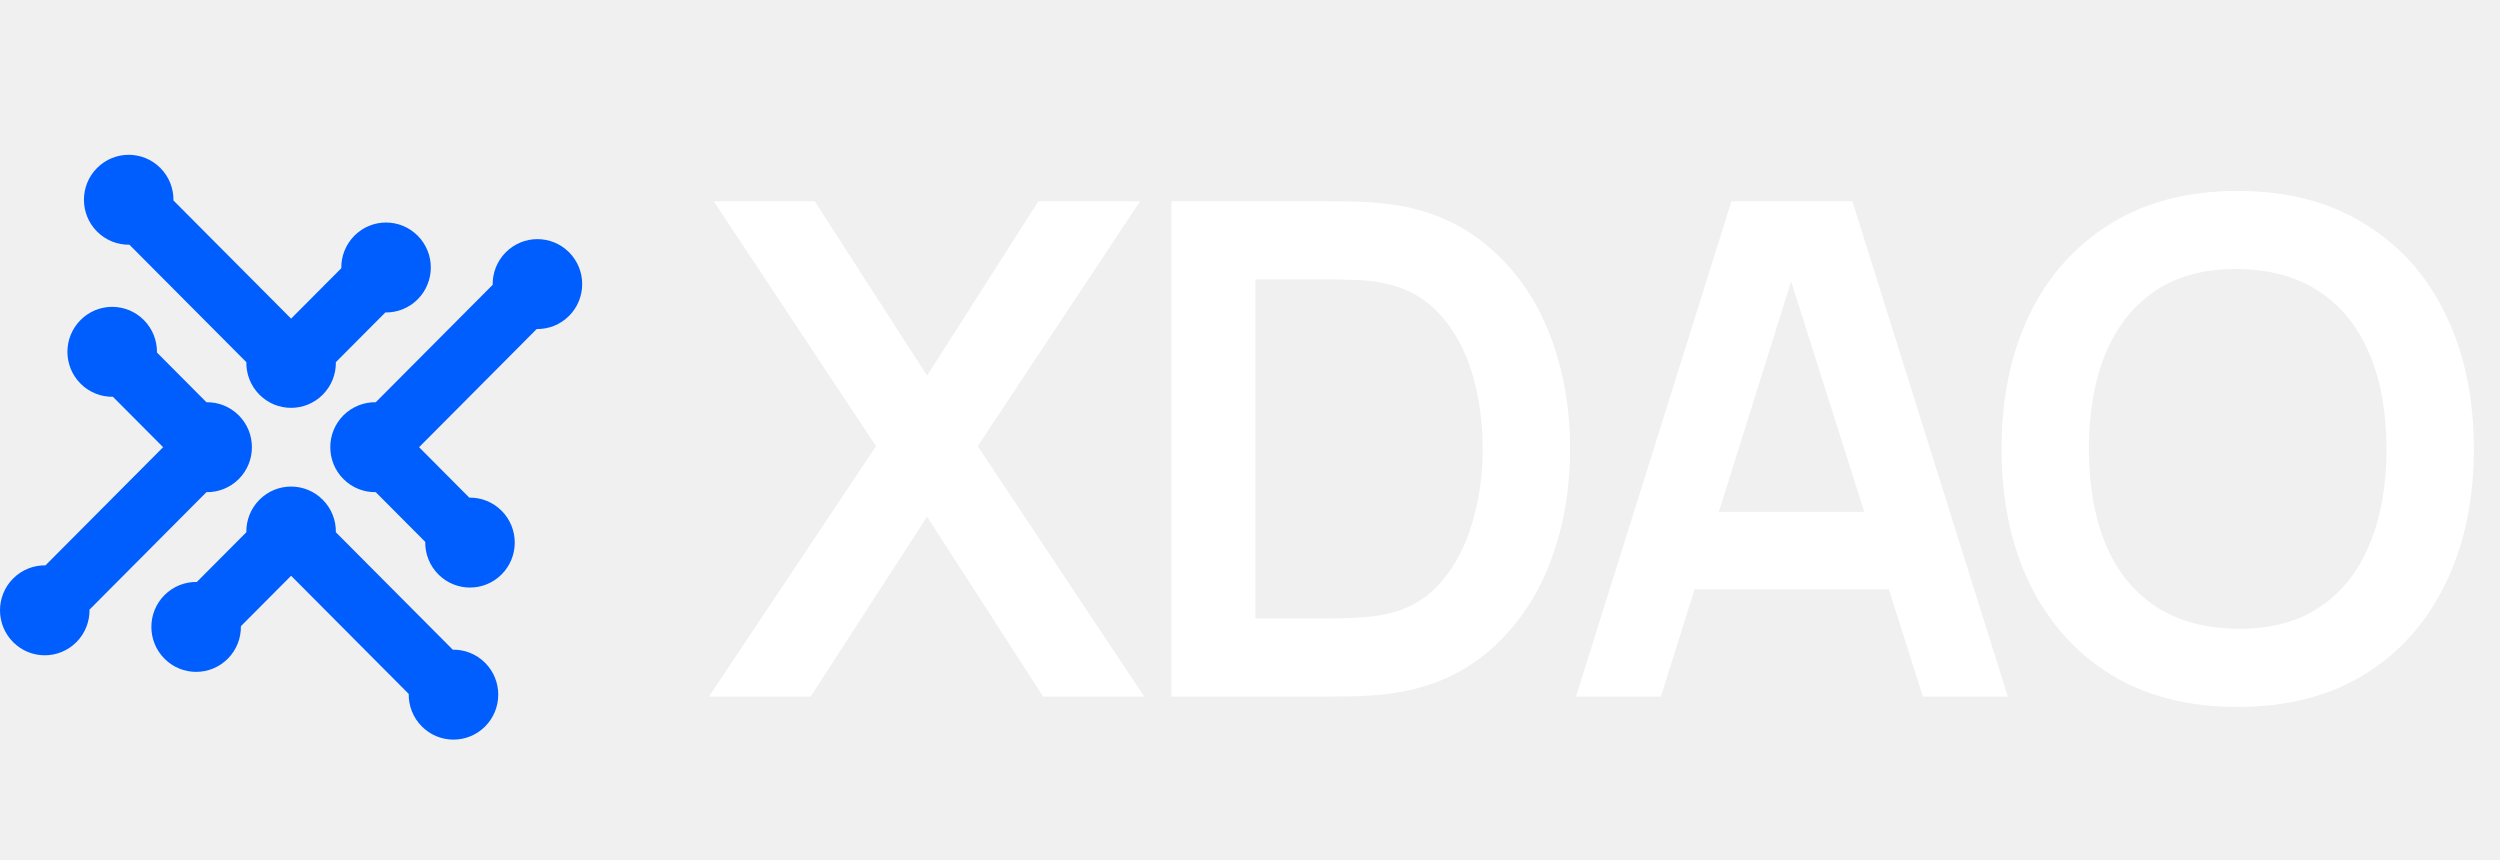
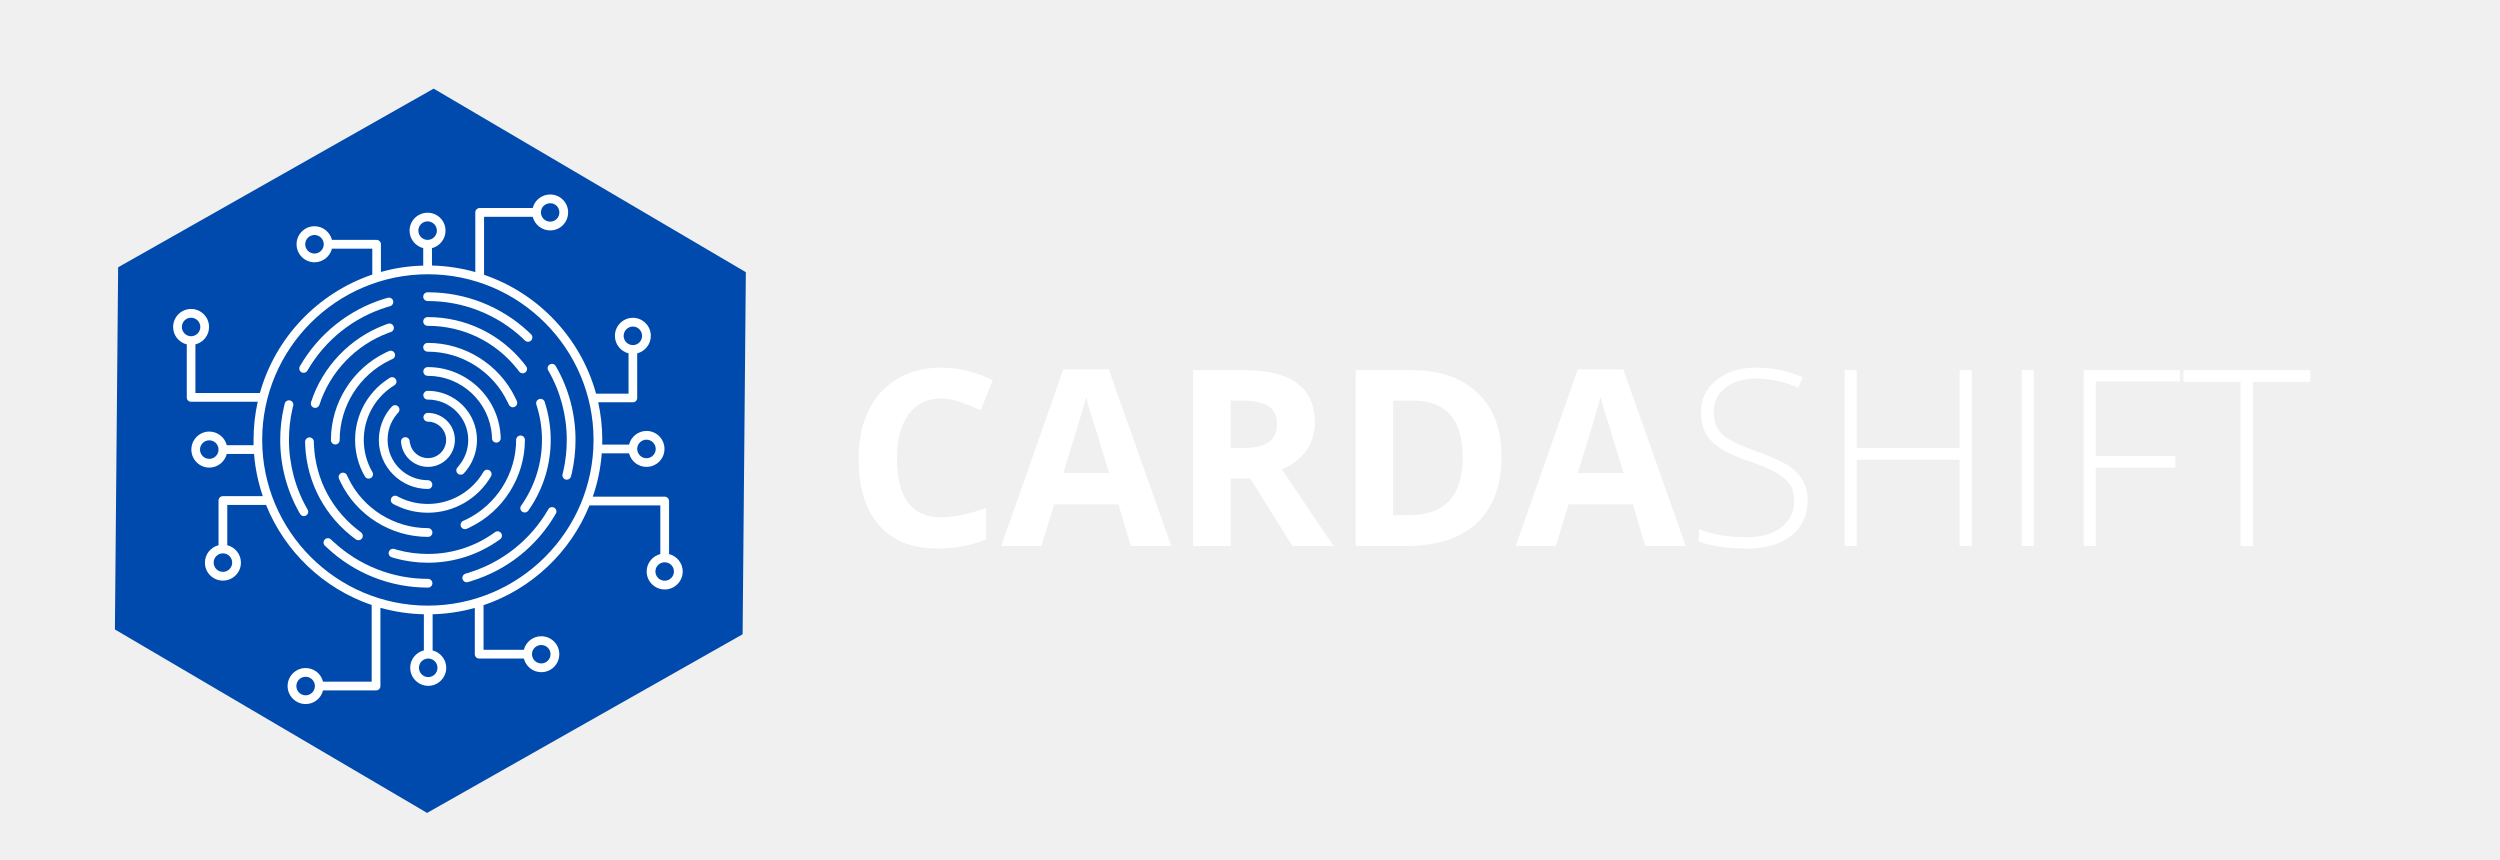
- <svg xmlns="http://www.w3.org/2000/svg" width="125" height="43" viewBox="0 0 125 43" fill="none">
-   <path d="M35.445 34.83L43.801 22.308L35.685 10.062H40.736L46.353 18.782L51.918 10.062H57.004L48.887 22.308L57.209 34.83H52.158L46.353 25.834L40.531 34.83H35.445ZM58.571 34.83V10.062H66.431C66.636 10.062 67.042 10.068 67.647 10.079C68.263 10.091 68.857 10.131 69.427 10.2C71.379 10.452 73.029 11.151 74.376 12.298C75.734 13.433 76.762 14.884 77.458 16.649C78.155 18.415 78.503 20.348 78.503 22.446C78.503 24.544 78.155 26.476 77.458 28.242C76.762 30.008 75.734 31.464 74.376 32.611C73.029 33.746 71.379 34.44 69.427 34.692C68.868 34.761 68.28 34.801 67.664 34.813C67.047 34.824 66.636 34.83 66.431 34.83H58.571ZM62.766 30.925H66.431C66.773 30.925 67.207 30.914 67.732 30.891C68.269 30.868 68.742 30.817 69.153 30.736C70.318 30.518 71.265 29.997 71.996 29.171C72.727 28.346 73.263 27.342 73.605 26.161C73.96 24.98 74.136 23.742 74.136 22.446C74.136 21.104 73.96 19.843 73.605 18.662C73.251 17.481 72.704 16.489 71.962 15.686C71.231 14.884 70.295 14.373 69.153 14.155C68.742 14.064 68.269 14.012 67.732 14.001C67.207 13.978 66.773 13.966 66.431 13.966H62.766V30.925ZM78.799 34.83L86.573 10.062H92.618L100.392 34.83H96.145L89.091 12.607H90.015L83.046 34.83H78.799ZM83.132 29.463V25.593H96.077V29.463H83.132ZM111.877 35.346C109.411 35.346 107.299 34.807 105.541 33.729C103.784 32.64 102.431 31.126 101.483 29.188C100.547 27.25 100.079 25.003 100.079 22.446C100.079 19.889 100.547 17.641 101.483 15.704C102.431 13.766 103.784 12.258 105.541 11.18C107.299 10.091 109.411 9.546 111.877 9.546C114.343 9.546 116.455 10.091 118.212 11.18C119.982 12.258 121.335 13.766 122.271 15.704C123.218 17.641 123.692 19.889 123.692 22.446C123.692 25.003 123.218 27.25 122.271 29.188C121.335 31.126 119.982 32.64 118.212 33.729C116.455 34.807 114.343 35.346 111.877 35.346ZM111.877 31.442C113.532 31.453 114.908 31.086 116.004 30.341C117.111 29.595 117.938 28.546 118.486 27.193C119.046 25.84 119.325 24.258 119.325 22.446C119.325 20.634 119.046 19.063 118.486 17.733C117.938 16.392 117.111 15.348 116.004 14.603C114.908 13.857 113.532 13.473 111.877 13.45C110.222 13.439 108.846 13.806 107.75 14.551C106.654 15.296 105.827 16.346 105.267 17.699C104.719 19.052 104.445 20.634 104.445 22.446C104.445 24.258 104.719 25.834 105.267 27.176C105.815 28.506 106.637 29.544 107.733 30.289C108.84 31.034 110.222 31.419 111.877 31.442Z" fill="white" />
-   <path fill-rule="evenodd" clip-rule="evenodd" d="M8.018 8.399C8.464 8.847 8.683 9.437 8.673 10.024L14.555 15.932L17.065 13.411C17.055 12.824 17.274 12.234 17.72 11.785C18.594 10.907 20.011 10.907 20.885 11.785C21.759 12.663 21.759 14.087 20.885 14.965C20.439 15.413 19.851 15.632 19.267 15.623L16.793 18.108C16.802 18.695 16.584 19.286 16.137 19.734C15.263 20.612 13.846 20.612 12.972 19.734C12.526 19.286 12.308 18.695 12.317 18.108L6.471 12.236C5.887 12.246 5.299 12.026 4.853 11.578C3.979 10.7 3.979 9.277 4.853 8.399C5.727 7.521 7.144 7.521 8.018 8.399ZM7.192 16.002C6.318 15.123 4.901 15.123 4.027 16.002C3.153 16.879 3.153 18.303 4.027 19.181C4.473 19.629 5.061 19.848 5.646 19.839L8.156 22.36L2.274 28.268C1.689 28.259 1.102 28.478 0.656 28.926C-0.219 29.804 -0.219 31.228 0.656 32.106C1.53 32.984 2.947 32.984 3.821 32.106C4.267 31.657 4.485 31.067 4.476 30.48L10.322 24.608C10.906 24.617 11.494 24.398 11.94 23.95C12.814 23.072 12.814 21.648 11.94 20.77C11.494 20.322 10.906 20.103 10.322 20.112L7.848 17.627C7.857 17.04 7.638 16.45 7.192 16.002ZM22.638 32.484L16.793 26.613C16.802 26.025 16.584 25.435 16.137 24.987C15.263 24.109 13.846 24.109 12.972 24.987C12.526 25.435 12.308 26.025 12.317 26.613L9.843 29.098C9.258 29.088 8.671 29.308 8.224 29.756C7.35 30.634 7.35 32.057 8.224 32.935C9.098 33.813 10.516 33.813 11.39 32.935C11.836 32.487 12.054 31.897 12.045 31.309L14.555 28.788L20.436 34.696C20.427 35.283 20.645 35.874 21.092 36.322C21.966 37.2 23.383 37.2 24.257 36.322C25.131 35.444 25.131 34.02 24.257 33.142C23.811 32.694 23.223 32.475 22.638 32.484ZM28.454 15.794C28.008 16.242 27.42 16.462 26.835 16.452L20.954 22.36L23.464 24.881C24.049 24.872 24.636 25.091 25.082 25.54C25.956 26.418 25.956 27.841 25.082 28.719C24.208 29.597 22.791 29.597 21.917 28.719C21.471 28.271 21.253 27.68 21.262 27.093L18.788 24.608C18.203 24.617 17.616 24.398 17.169 23.95C16.296 23.072 16.296 21.648 17.169 20.77C17.616 20.322 18.203 20.103 18.788 20.112L24.634 14.241C24.624 13.653 24.843 13.063 25.289 12.615C26.163 11.737 27.58 11.737 28.454 12.615C29.328 13.493 29.328 14.916 28.454 15.794Z" fill="#005EFF" />
+ <svg xmlns="http://www.w3.org/2000/svg" width="125" zoomAndPan="magnify" viewBox="0 0 93.75 32.25" height="43" preserveAspectRatio="xMidYMid meet" version="1.0">
+   <defs>
+     <g />
+     <clipPath id="id1">
+       <path d="M 4 3 L 28 3 L 28 31 L 4 31 Z M 4 3 " clip-rule="nonzero" />
+     </clipPath>
+     <clipPath id="id2">
+       <path d="M -1.484 13.371 L 22.176 -0.027 L 33.762 20.438 L 10.102 33.836 Z M -1.484 13.371 " clip-rule="nonzero" />
+     </clipPath>
+     <clipPath id="id3">
+       <path d="M 6.492 7.293 L 25.602 7.293 L 25.602 26.402 L 6.492 26.402 Z M 6.492 7.293 " clip-rule="nonzero" />
+     </clipPath>
+   </defs>
+   <g clip-path="url(#id1)">
+     <g clip-path="url(#id2)">
+       <path fill="#004aad" d="M 16.262 3.324 L 4.43 10.023 L 4.309 23.605 L 16.016 30.484 L 27.848 23.785 L 27.969 10.207 L 16.262 3.324 " fill-opacity="1" fill-rule="nonzero" />
+     </g>
+   </g>
+   <g clip-path="url(#id3)">
+     <path fill="#ffffff" d="M 25.09 20.777 L 25.09 18.789 C 25.09 18.699 25.016 18.625 24.926 18.625 L 22.23 18.625 C 22.41 18.109 22.523 17.562 22.566 17 L 23.59 17 C 23.664 17.293 23.93 17.508 24.242 17.508 C 24.617 17.508 24.918 17.207 24.918 16.836 C 24.918 16.461 24.617 16.16 24.242 16.16 C 23.93 16.16 23.664 16.379 23.59 16.672 L 22.582 16.672 C 22.586 16.613 22.586 16.555 22.586 16.496 C 22.586 16.012 22.531 15.543 22.434 15.086 L 23.734 15.086 C 23.824 15.086 23.895 15.016 23.895 14.922 L 23.895 13.25 C 24.188 13.176 24.406 12.91 24.406 12.594 C 24.406 12.223 24.105 11.918 23.734 11.918 C 23.359 11.918 23.059 12.223 23.059 12.594 C 23.059 12.91 23.277 13.176 23.57 13.25 L 23.57 14.762 L 22.352 14.762 C 21.777 12.672 20.188 11 18.152 10.305 L 18.152 8.129 L 19.977 8.129 C 20.051 8.422 20.316 8.641 20.633 8.641 C 21.004 8.641 21.305 8.34 21.305 7.965 C 21.305 7.594 21.004 7.293 20.633 7.293 C 20.316 7.293 20.051 7.508 19.977 7.801 L 17.988 7.801 C 17.898 7.801 17.824 7.875 17.824 7.965 L 17.824 10.203 C 17.305 10.055 16.762 9.973 16.199 9.957 L 16.199 9.305 C 16.492 9.23 16.707 8.965 16.707 8.648 C 16.707 8.277 16.406 7.977 16.035 7.977 C 15.664 7.977 15.359 8.277 15.359 8.648 C 15.359 8.965 15.578 9.23 15.871 9.305 L 15.871 9.961 C 15.324 9.973 14.793 10.055 14.285 10.199 L 14.285 9.16 C 14.285 9.07 14.215 8.996 14.121 8.996 L 12.449 8.996 C 12.375 8.703 12.109 8.484 11.793 8.484 C 11.422 8.484 11.121 8.789 11.121 9.16 C 11.121 9.531 11.422 9.836 11.793 9.836 C 12.109 9.836 12.375 9.617 12.449 9.324 L 13.961 9.324 L 13.961 10.297 C 11.922 10.988 10.328 12.656 9.746 14.738 L 7.328 14.738 L 7.328 12.914 C 7.621 12.844 7.84 12.578 7.84 12.262 C 7.84 11.891 7.539 11.586 7.164 11.586 C 6.793 11.586 6.492 11.891 6.492 12.262 C 6.492 12.578 6.711 12.844 7.004 12.914 L 7.004 14.902 C 7.004 14.996 7.074 15.066 7.164 15.066 L 9.664 15.066 C 9.562 15.527 9.508 16.008 9.508 16.496 C 9.508 16.562 9.508 16.629 9.508 16.695 L 8.504 16.695 C 8.43 16.402 8.164 16.184 7.848 16.184 C 7.477 16.184 7.176 16.488 7.176 16.859 C 7.176 17.23 7.477 17.535 7.848 17.535 C 8.164 17.535 8.43 17.316 8.504 17.023 L 9.527 17.023 C 9.57 17.57 9.684 18.102 9.855 18.605 L 8.359 18.605 C 8.27 18.605 8.195 18.68 8.195 18.77 L 8.195 20.445 C 7.902 20.52 7.684 20.785 7.684 21.098 C 7.684 21.473 7.988 21.773 8.359 21.773 C 8.73 21.773 9.035 21.473 9.035 21.098 C 9.035 20.785 8.816 20.52 8.523 20.445 L 8.523 18.934 L 9.977 18.934 C 10.684 20.691 12.137 22.074 13.938 22.688 L 13.938 25.562 L 12.113 25.562 C 12.043 25.27 11.777 25.051 11.461 25.051 C 11.09 25.051 10.785 25.355 10.785 25.727 C 10.785 26.098 11.09 26.402 11.461 26.402 C 11.777 26.402 12.043 26.184 12.113 25.891 L 14.102 25.891 C 14.195 25.891 14.266 25.816 14.266 25.727 L 14.266 22.793 C 14.785 22.938 15.332 23.023 15.895 23.035 L 15.895 24.391 C 15.777 24.418 15.668 24.48 15.582 24.566 C 15.453 24.695 15.383 24.863 15.383 25.043 C 15.383 25.414 15.688 25.719 16.059 25.719 C 16.43 25.719 16.734 25.414 16.734 25.043 C 16.734 24.73 16.516 24.465 16.223 24.391 L 16.223 23.035 C 16.77 23.02 17.301 22.938 17.805 22.797 L 17.805 24.531 C 17.805 24.566 17.816 24.598 17.832 24.621 C 17.832 24.621 17.832 24.625 17.832 24.625 C 17.836 24.625 17.836 24.629 17.836 24.629 C 17.844 24.637 17.848 24.645 17.852 24.648 C 17.883 24.68 17.926 24.695 17.969 24.695 L 19.645 24.695 C 19.719 24.988 19.984 25.207 20.297 25.207 C 20.672 25.207 20.973 24.906 20.973 24.531 C 20.973 24.16 20.672 23.859 20.297 23.859 C 19.984 23.859 19.719 24.074 19.645 24.367 L 18.133 24.367 L 18.133 22.695 C 19.938 22.086 21.395 20.707 22.105 18.953 L 24.762 18.953 L 24.762 20.777 C 24.469 20.852 24.25 21.117 24.25 21.43 C 24.25 21.805 24.555 22.105 24.926 22.105 C 25.297 22.105 25.602 21.805 25.602 21.43 C 25.602 21.117 25.383 20.852 25.09 20.777 Z M 24.242 16.488 C 24.434 16.488 24.59 16.645 24.59 16.836 C 24.59 17.027 24.434 17.184 24.242 17.184 C 24.051 17.184 23.898 17.027 23.895 16.836 C 23.895 16.836 23.895 16.836 23.895 16.832 C 23.898 16.645 24.051 16.488 24.242 16.488 Z M 23.387 12.594 C 23.387 12.402 23.543 12.246 23.734 12.246 C 23.926 12.246 24.078 12.402 24.078 12.594 C 24.078 12.785 23.926 12.941 23.734 12.941 C 23.539 12.941 23.387 12.785 23.387 12.594 Z M 20.633 7.621 C 20.824 7.621 20.977 7.773 20.977 7.965 C 20.977 8.156 20.824 8.312 20.633 8.312 C 20.441 8.312 20.285 8.156 20.285 7.965 C 20.285 7.773 20.441 7.621 20.633 7.621 Z M 11.793 9.508 C 11.602 9.508 11.445 9.352 11.445 9.16 C 11.445 8.969 11.602 8.812 11.793 8.812 C 11.984 8.812 12.141 8.969 12.141 9.16 C 12.141 9.352 11.984 9.508 11.793 9.508 Z M 7.164 12.609 C 6.977 12.609 6.82 12.453 6.82 12.262 C 6.82 12.07 6.973 11.914 7.164 11.914 C 7.355 11.914 7.512 12.07 7.512 12.262 C 7.512 12.453 7.355 12.609 7.164 12.609 Z M 7.848 17.207 C 7.656 17.207 7.5 17.051 7.5 16.859 C 7.5 16.668 7.656 16.512 7.848 16.512 C 8.039 16.512 8.195 16.668 8.195 16.859 C 8.195 17.051 8.039 17.207 7.848 17.207 Z M 8.707 21.098 C 8.707 21.289 8.551 21.445 8.359 21.445 C 8.168 21.445 8.012 21.289 8.012 21.098 C 8.012 20.906 8.168 20.75 8.359 20.75 C 8.551 20.75 8.707 20.906 8.707 21.098 Z M 11.461 26.074 C 11.27 26.074 11.113 25.918 11.113 25.727 C 11.113 25.535 11.27 25.379 11.461 25.379 C 11.652 25.379 11.809 25.535 11.809 25.727 C 11.809 25.918 11.652 26.074 11.461 26.074 Z M 20.297 24.188 C 20.488 24.188 20.645 24.34 20.645 24.531 C 20.645 24.723 20.488 24.879 20.297 24.879 C 20.105 24.879 19.949 24.723 19.949 24.531 C 19.949 24.34 20.105 24.188 20.297 24.188 Z M 15.688 8.648 C 15.688 8.457 15.844 8.301 16.035 8.301 C 16.227 8.301 16.383 8.457 16.383 8.648 C 16.383 8.84 16.227 8.996 16.035 8.996 C 15.844 8.996 15.688 8.84 15.688 8.648 Z M 16.406 25.043 C 16.406 25.234 16.25 25.391 16.059 25.391 C 15.867 25.391 15.711 25.234 15.711 25.043 C 15.711 24.949 15.746 24.863 15.812 24.797 C 15.879 24.734 15.965 24.695 16.059 24.695 C 16.25 24.695 16.406 24.852 16.406 25.043 Z M 16.047 22.711 C 12.621 22.711 9.832 19.922 9.832 16.496 C 9.832 13.07 12.621 10.285 16.047 10.285 C 19.473 10.285 22.258 13.07 22.258 16.496 C 22.258 19.922 19.473 22.711 16.047 22.711 Z M 24.926 21.777 C 24.734 21.777 24.578 21.621 24.578 21.43 C 24.578 21.238 24.734 21.086 24.926 21.086 C 25.117 21.086 25.273 21.238 25.273 21.43 C 25.273 21.621 25.117 21.777 24.926 21.777 Z M 24.926 21.777 " fill-opacity="1" fill-rule="nonzero" />
+   </g>
+   <path fill="#ffffff" d="M 16.051 21.707 L 16.047 21.707 C 14.727 21.707 13.465 21.211 12.5 20.312 C 12.488 20.305 12.48 20.293 12.469 20.285 C 12.465 20.281 12.461 20.277 12.453 20.273 C 12.449 20.266 12.445 20.262 12.441 20.258 L 12.41 20.23 C 12.348 20.164 12.242 20.168 12.18 20.23 C 12.117 20.297 12.117 20.398 12.184 20.465 L 12.215 20.492 C 12.219 20.5 12.223 20.504 12.23 20.508 C 12.234 20.512 12.238 20.52 12.246 20.523 C 12.254 20.531 12.266 20.543 12.277 20.551 C 13.305 21.508 14.641 22.035 16.047 22.035 L 16.051 22.035 C 16.141 22.035 16.215 21.961 16.215 21.871 C 16.215 21.781 16.141 21.707 16.051 21.707 Z M 16.051 21.707 " fill-opacity="1" fill-rule="nonzero" />
+   <path fill="#ffffff" d="M 20.785 19.039 C 20.707 18.992 20.605 19.02 20.562 19.098 C 19.898 20.246 18.836 21.09 17.574 21.477 C 17.574 21.48 17.574 21.48 17.574 21.48 L 17.535 21.492 C 17.531 21.492 17.523 21.496 17.516 21.496 C 17.512 21.5 17.504 21.5 17.496 21.5 L 17.457 21.512 C 17.371 21.539 17.32 21.629 17.344 21.715 C 17.367 21.789 17.43 21.836 17.504 21.836 C 17.516 21.836 17.531 21.832 17.547 21.828 L 17.59 21.816 C 17.598 21.812 17.602 21.812 17.609 21.809 C 17.617 21.809 17.625 21.805 17.629 21.805 C 17.645 21.801 17.656 21.797 17.672 21.793 C 17.672 21.793 17.676 21.789 17.676 21.789 C 19.016 21.379 20.141 20.48 20.844 19.262 C 20.891 19.184 20.863 19.086 20.785 19.039 Z M 20.785 19.039 " fill-opacity="1" fill-rule="nonzero" />
+   <path fill="#ffffff" d="M 20.84 13.727 C 20.797 13.648 20.695 13.621 20.617 13.668 C 20.539 13.711 20.512 13.812 20.559 13.891 C 21.016 14.68 21.254 15.582 21.254 16.496 C 21.254 16.891 21.211 17.285 21.125 17.664 L 21.113 17.703 C 21.113 17.711 21.113 17.719 21.113 17.723 C 21.109 17.73 21.105 17.738 21.105 17.742 L 21.094 17.785 C 21.074 17.871 21.129 17.961 21.215 17.984 C 21.227 17.984 21.242 17.988 21.254 17.988 C 21.328 17.988 21.395 17.938 21.414 17.863 L 21.422 17.82 C 21.426 17.816 21.426 17.809 21.426 17.801 C 21.43 17.793 21.434 17.785 21.434 17.781 L 21.445 17.738 C 21.535 17.332 21.582 16.914 21.582 16.496 C 21.582 15.523 21.328 14.566 20.84 13.727 Z M 20.84 13.727 " fill-opacity="1" fill-rule="nonzero" />
+   <path fill="#ffffff" d="M 10.836 16.496 C 10.836 16.105 10.879 15.715 10.965 15.336 L 10.977 15.297 C 10.977 15.289 10.977 15.281 10.98 15.273 C 10.98 15.27 10.984 15.262 10.984 15.254 L 10.996 15.215 C 11.016 15.129 10.965 15.039 10.875 15.016 C 10.789 14.996 10.699 15.047 10.676 15.137 L 10.668 15.176 C 10.664 15.184 10.664 15.191 10.664 15.199 C 10.66 15.207 10.66 15.211 10.656 15.219 L 10.648 15.262 C 10.555 15.664 10.508 16.082 10.508 16.496 C 10.508 17.473 10.766 18.434 11.254 19.273 C 11.285 19.324 11.34 19.355 11.395 19.355 C 11.422 19.355 11.453 19.348 11.477 19.332 C 11.555 19.285 11.582 19.188 11.535 19.109 C 11.078 18.32 10.836 17.414 10.836 16.496 Z M 10.836 16.496 " fill-opacity="1" fill-rule="nonzero" />
+   <path fill="#ffffff" d="M 11.305 13.961 C 11.332 13.977 11.359 13.98 11.387 13.98 C 11.441 13.98 11.5 13.953 11.527 13.898 C 12.191 12.75 13.25 11.906 14.512 11.516 L 14.551 11.504 C 14.559 11.504 14.562 11.5 14.57 11.5 C 14.574 11.496 14.582 11.496 14.59 11.492 L 14.629 11.484 C 14.715 11.457 14.766 11.367 14.742 11.281 C 14.719 11.191 14.625 11.145 14.539 11.168 L 14.496 11.18 C 14.492 11.18 14.484 11.184 14.477 11.188 C 14.469 11.188 14.465 11.188 14.457 11.191 L 14.418 11.203 C 14.414 11.203 14.414 11.203 14.414 11.203 C 13.074 11.617 11.949 12.516 11.246 13.734 C 11.199 13.816 11.227 13.914 11.305 13.961 Z M 11.305 13.961 " fill-opacity="1" fill-rule="nonzero" />
+   <path fill="#ffffff" d="M 16.035 11.289 L 16.047 11.289 C 17.367 11.289 18.629 11.785 19.598 12.684 L 19.625 12.711 C 19.633 12.719 19.637 12.723 19.641 12.727 C 19.648 12.73 19.652 12.734 19.656 12.742 L 19.688 12.77 C 19.719 12.801 19.758 12.816 19.801 12.816 C 19.844 12.816 19.887 12.801 19.918 12.766 C 19.98 12.703 19.98 12.598 19.914 12.535 L 19.883 12.504 C 19.879 12.5 19.871 12.496 19.867 12.492 C 19.863 12.484 19.855 12.48 19.852 12.477 L 19.82 12.445 C 18.793 11.488 17.453 10.961 16.047 10.961 L 16.035 10.961 C 15.945 10.961 15.871 11.031 15.871 11.125 C 15.871 11.215 15.945 11.289 16.035 11.289 Z M 16.035 11.289 " fill-opacity="1" fill-rule="nonzero" />
+   <path fill="#ffffff" d="M 20.324 16.496 C 20.324 17.34 20.078 18.16 19.613 18.859 C 19.605 18.871 19.598 18.883 19.59 18.895 C 19.586 18.898 19.582 18.906 19.578 18.91 C 19.574 18.914 19.57 18.922 19.566 18.926 L 19.543 18.961 C 19.492 19.035 19.508 19.137 19.582 19.188 C 19.613 19.207 19.645 19.219 19.676 19.219 C 19.73 19.219 19.781 19.191 19.812 19.148 L 19.836 19.113 C 19.84 19.105 19.844 19.102 19.848 19.094 C 19.852 19.09 19.855 19.082 19.859 19.078 C 19.867 19.066 19.875 19.055 19.887 19.039 C 20.387 18.285 20.652 17.406 20.652 16.496 C 20.652 16.012 20.574 15.531 20.426 15.07 C 20.398 14.984 20.305 14.938 20.219 14.965 C 20.133 14.996 20.086 15.086 20.113 15.172 C 20.254 15.598 20.324 16.043 20.324 16.496 Z M 20.324 16.496 " fill-opacity="1" fill-rule="nonzero" />
+   <path fill="#ffffff" d="M 14.691 20.898 C 14.703 20.902 14.719 20.906 14.73 20.91 C 14.738 20.914 14.746 20.914 14.754 20.918 C 14.758 20.918 14.766 20.922 14.773 20.922 L 14.812 20.934 C 14.816 20.934 14.816 20.934 14.816 20.934 C 15.215 21.047 15.629 21.102 16.047 21.102 C 17.027 21.102 17.965 20.797 18.758 20.219 C 18.828 20.168 18.844 20.062 18.793 19.992 C 18.738 19.918 18.637 19.902 18.562 19.957 C 17.828 20.492 16.957 20.773 16.047 20.773 C 15.656 20.773 15.273 20.723 14.902 20.621 L 14.863 20.609 C 14.855 20.605 14.852 20.605 14.844 20.605 C 14.836 20.602 14.832 20.598 14.824 20.598 L 14.785 20.586 C 14.699 20.559 14.609 20.609 14.582 20.695 C 14.555 20.781 14.605 20.871 14.691 20.898 Z M 14.691 20.898 " fill-opacity="1" fill-rule="nonzero" />
+   <path fill="#ffffff" d="M 13.344 20.227 C 13.375 20.246 13.406 20.258 13.441 20.258 C 13.492 20.258 13.543 20.234 13.574 20.191 C 13.625 20.117 13.609 20.016 13.535 19.961 C 12.473 19.188 11.832 17.996 11.773 16.688 C 11.773 16.688 11.773 16.684 11.773 16.684 L 11.77 16.645 C 11.77 16.637 11.77 16.633 11.77 16.625 C 11.77 16.617 11.77 16.613 11.77 16.605 L 11.77 16.566 C 11.77 16.473 11.691 16.402 11.602 16.402 C 11.512 16.406 11.441 16.48 11.441 16.57 L 11.441 16.613 C 11.441 16.621 11.445 16.629 11.445 16.633 C 11.445 16.641 11.445 16.648 11.445 16.656 C 11.445 16.668 11.445 16.684 11.445 16.695 C 11.445 16.695 11.445 16.699 11.445 16.699 C 11.508 18.109 12.199 19.395 13.344 20.227 Z M 13.344 20.227 " fill-opacity="1" fill-rule="nonzero" />
+   <path fill="#ffffff" d="M 14.551 12.141 L 14.512 12.152 C 14.504 12.156 14.496 12.16 14.492 12.164 C 14.484 12.164 14.477 12.168 14.473 12.168 C 14.457 12.172 14.445 12.18 14.43 12.184 C 13.125 12.672 12.09 13.758 11.664 15.082 C 11.637 15.168 11.684 15.262 11.77 15.289 C 11.785 15.293 11.801 15.297 11.82 15.297 C 11.887 15.297 11.953 15.25 11.977 15.184 C 12.371 13.953 13.332 12.945 14.543 12.492 C 14.543 12.492 14.543 12.492 14.547 12.492 C 14.559 12.484 14.57 12.48 14.582 12.477 C 14.59 12.473 14.594 12.473 14.602 12.469 C 14.609 12.469 14.613 12.465 14.621 12.465 L 14.66 12.449 C 14.746 12.422 14.789 12.328 14.762 12.242 C 14.73 12.156 14.637 12.109 14.551 12.141 Z M 14.551 12.141 " fill-opacity="1" fill-rule="nonzero" />
+   <path fill="#ffffff" d="M 16.035 12.219 L 16.047 12.219 C 17.359 12.219 18.578 12.809 19.395 13.836 C 19.395 13.84 19.398 13.84 19.398 13.84 L 19.422 13.871 C 19.426 13.875 19.43 13.879 19.434 13.883 C 19.438 13.891 19.441 13.895 19.445 13.902 L 19.469 13.934 C 19.504 13.977 19.551 14 19.602 14 C 19.637 14 19.668 13.988 19.699 13.965 C 19.773 13.91 19.785 13.809 19.73 13.738 C 19.723 13.727 19.715 13.715 19.707 13.703 C 19.703 13.695 19.695 13.691 19.691 13.688 C 19.688 13.68 19.684 13.672 19.68 13.668 L 19.652 13.637 C 19.652 13.637 19.652 13.633 19.652 13.633 C 18.773 12.527 17.457 11.891 16.047 11.891 L 16.035 11.891 C 15.945 11.891 15.871 11.965 15.871 12.055 C 15.871 12.145 15.945 12.219 16.035 12.219 Z M 16.035 12.219 " fill-opacity="1" fill-rule="nonzero" />
+   <path fill="#ffffff" d="M 14.586 13.164 C 14.57 13.172 14.559 13.176 14.547 13.184 C 14.539 13.184 14.535 13.188 14.527 13.191 C 14.52 13.195 14.516 13.195 14.508 13.199 C 14.496 13.207 14.48 13.211 14.469 13.219 C 13.219 13.82 12.41 15.109 12.41 16.496 L 12.41 16.504 C 12.41 16.594 12.48 16.668 12.574 16.668 C 12.664 16.668 12.738 16.594 12.738 16.504 L 12.738 16.496 C 12.738 15.234 13.473 14.062 14.613 13.512 C 14.625 13.508 14.637 13.504 14.648 13.496 C 14.652 13.496 14.656 13.492 14.664 13.488 C 14.668 13.484 14.676 13.484 14.68 13.48 C 14.691 13.477 14.703 13.469 14.715 13.465 C 14.801 13.43 14.836 13.332 14.801 13.25 C 14.766 13.168 14.668 13.129 14.586 13.164 Z M 14.586 13.164 " fill-opacity="1" fill-rule="nonzero" />
+   <path fill="#ffffff" d="M 19.684 16.496 C 19.684 16.402 19.609 16.332 19.52 16.332 C 19.43 16.332 19.355 16.406 19.355 16.496 C 19.355 17.762 18.617 18.934 17.477 19.484 L 17.441 19.5 C 17.434 19.5 17.43 19.504 17.426 19.508 C 17.418 19.512 17.41 19.512 17.406 19.516 L 17.371 19.531 C 17.289 19.566 17.25 19.664 17.285 19.746 C 17.312 19.809 17.375 19.844 17.438 19.844 C 17.457 19.844 17.48 19.84 17.504 19.832 C 17.516 19.824 17.527 19.82 17.539 19.812 C 17.547 19.812 17.555 19.809 17.559 19.805 C 17.566 19.801 17.574 19.801 17.578 19.797 L 17.617 19.777 C 18.871 19.176 19.684 17.887 19.684 16.496 Z M 19.684 16.496 " fill-opacity="1" fill-rule="nonzero" />
+   <path fill="#ffffff" d="M 16.035 13.188 L 16.047 13.188 C 17.312 13.188 18.484 13.926 19.031 15.07 L 19.051 15.105 C 19.051 15.109 19.055 15.117 19.059 15.121 C 19.059 15.129 19.062 15.133 19.066 15.141 C 19.07 15.152 19.074 15.164 19.082 15.176 C 19.109 15.234 19.168 15.273 19.23 15.273 C 19.254 15.273 19.273 15.27 19.297 15.258 C 19.379 15.223 19.418 15.125 19.383 15.043 C 19.375 15.031 19.371 15.02 19.363 15.004 C 19.359 15 19.359 14.992 19.355 14.984 C 19.352 14.98 19.348 14.973 19.348 14.965 C 19.34 14.953 19.336 14.941 19.328 14.93 C 19.328 14.93 19.328 14.926 19.328 14.926 C 18.727 13.672 17.438 12.859 16.047 12.859 L 16.035 12.859 C 15.945 12.859 15.871 12.934 15.871 13.023 C 15.871 13.113 15.945 13.188 16.035 13.188 Z M 16.035 13.188 " fill-opacity="1" fill-rule="nonzero" />
+   <path fill="#ffffff" d="M 13.062 17.93 C 13.055 17.918 13.051 17.906 13.047 17.895 C 13.043 17.887 13.039 17.883 13.035 17.879 C 13.035 17.871 13.031 17.863 13.027 17.859 L 13.012 17.824 C 12.977 17.742 12.879 17.703 12.797 17.738 C 12.715 17.777 12.676 17.871 12.715 17.957 L 12.73 17.992 C 12.734 18 12.738 18.008 12.742 18.012 C 12.742 18.02 12.746 18.027 12.75 18.031 C 12.754 18.047 12.762 18.059 12.766 18.07 C 13.367 19.324 14.656 20.133 16.047 20.133 L 16.051 20.133 C 16.141 20.133 16.215 20.062 16.215 19.969 C 16.215 19.879 16.141 19.805 16.051 19.805 L 16.047 19.805 C 14.781 19.805 13.609 19.07 13.062 17.93 Z M 13.062 17.93 " fill-opacity="1" fill-rule="nonzero" />
+   <path fill="#ffffff" d="M 14.996 18.66 C 14.984 18.656 14.977 18.648 14.965 18.645 C 14.957 18.641 14.953 18.637 14.945 18.637 C 14.941 18.633 14.938 18.629 14.93 18.625 C 14.918 18.621 14.906 18.613 14.898 18.609 C 14.816 18.566 14.719 18.594 14.676 18.676 C 14.633 18.754 14.66 18.852 14.742 18.895 C 14.754 18.902 14.766 18.91 14.777 18.918 C 14.785 18.918 14.789 18.922 14.797 18.926 C 14.805 18.93 14.809 18.934 14.816 18.938 C 14.828 18.941 14.84 18.949 14.855 18.953 C 15.227 19.137 15.629 19.227 16.047 19.227 C 17.02 19.227 17.926 18.703 18.414 17.859 C 18.457 17.781 18.43 17.68 18.352 17.637 C 18.273 17.59 18.176 17.617 18.129 17.695 C 17.699 18.438 16.902 18.898 16.047 18.898 C 15.68 18.898 15.324 18.82 14.996 18.66 Z M 14.996 18.66 " fill-opacity="1" fill-rule="nonzero" />
+   <path fill="#ffffff" d="M 16.039 14.094 L 16.047 14.094 C 17.301 14.094 18.355 15.074 18.445 16.324 C 18.445 16.34 18.445 16.352 18.445 16.363 C 18.445 16.371 18.445 16.375 18.449 16.383 C 18.449 16.387 18.449 16.395 18.449 16.402 C 18.449 16.414 18.449 16.426 18.449 16.438 C 18.449 16.527 18.523 16.598 18.613 16.598 C 18.613 16.598 18.613 16.598 18.617 16.598 C 18.707 16.598 18.777 16.52 18.777 16.43 C 18.777 16.418 18.777 16.402 18.773 16.387 C 18.773 16.383 18.773 16.375 18.773 16.367 C 18.773 16.359 18.773 16.352 18.773 16.344 C 18.773 16.332 18.77 16.316 18.77 16.305 C 18.672 14.879 17.473 13.766 16.043 13.766 L 16.039 13.766 C 15.949 13.766 15.875 13.84 15.875 13.93 C 15.875 14.02 15.945 14.094 16.039 14.094 Z M 16.039 14.094 " fill-opacity="1" fill-rule="nonzero" />
+   <path fill="#ffffff" d="M 14.617 14.168 C 14.605 14.176 14.594 14.184 14.582 14.191 C 14.574 14.195 14.57 14.199 14.566 14.203 C 14.559 14.207 14.551 14.211 14.547 14.215 C 14.535 14.223 14.523 14.23 14.512 14.238 C 13.762 14.746 13.316 15.594 13.316 16.496 C 13.316 16.98 13.441 17.453 13.684 17.867 C 13.715 17.922 13.77 17.949 13.824 17.949 C 13.852 17.949 13.883 17.941 13.906 17.926 C 13.984 17.883 14.012 17.781 13.965 17.703 C 13.754 17.34 13.641 16.922 13.641 16.496 C 13.641 15.699 14.035 14.957 14.695 14.508 C 14.707 14.5 14.715 14.496 14.727 14.488 C 14.73 14.484 14.738 14.48 14.742 14.477 C 14.746 14.473 14.754 14.473 14.758 14.469 C 14.77 14.461 14.777 14.453 14.789 14.449 C 14.867 14.398 14.891 14.301 14.844 14.223 C 14.797 14.145 14.695 14.121 14.617 14.168 Z M 14.617 14.168 " fill-opacity="1" fill-rule="nonzero" />
+   <path fill="#ffffff" d="M 17.223 17.445 C 17.215 17.457 17.207 17.465 17.203 17.473 C 17.199 17.477 17.195 17.484 17.191 17.488 C 17.188 17.492 17.184 17.496 17.18 17.5 C 17.172 17.508 17.164 17.52 17.156 17.527 C 17.094 17.594 17.098 17.695 17.164 17.758 C 17.195 17.789 17.234 17.801 17.273 17.801 C 17.316 17.801 17.363 17.785 17.395 17.75 C 17.402 17.738 17.414 17.73 17.422 17.719 C 17.43 17.711 17.434 17.707 17.438 17.699 C 17.441 17.695 17.445 17.691 17.453 17.684 C 17.461 17.676 17.469 17.664 17.48 17.652 C 17.742 17.328 17.887 16.918 17.887 16.496 C 17.887 15.48 17.062 14.656 16.043 14.656 L 16.039 14.656 C 15.949 14.656 15.875 14.73 15.875 14.82 C 15.875 14.91 15.949 14.984 16.039 14.984 L 16.047 14.984 C 16.879 14.984 17.559 15.664 17.559 16.496 C 17.559 16.848 17.441 17.176 17.223 17.445 Z M 17.223 17.445 " fill-opacity="1" fill-rule="nonzero" />
+   <path fill="#ffffff" d="M 14.695 15.246 C 14.688 15.258 14.676 15.27 14.668 15.277 C 14.66 15.285 14.656 15.289 14.652 15.297 C 14.648 15.301 14.645 15.305 14.637 15.312 C 14.629 15.324 14.621 15.332 14.609 15.344 C 14.352 15.668 14.207 16.078 14.207 16.496 C 14.207 17.512 15.031 18.336 16.047 18.336 L 16.051 18.336 C 16.141 18.336 16.211 18.266 16.211 18.172 C 16.211 18.082 16.137 18.008 16.047 18.008 C 15.211 18.008 14.535 17.332 14.535 16.496 C 14.535 16.148 14.648 15.82 14.867 15.551 C 14.875 15.539 14.883 15.531 14.891 15.523 C 14.895 15.52 14.895 15.512 14.898 15.508 C 14.902 15.504 14.906 15.5 14.91 15.496 C 14.918 15.488 14.926 15.477 14.938 15.469 C 14.996 15.402 14.992 15.301 14.926 15.238 C 14.859 15.176 14.758 15.18 14.695 15.246 Z M 14.695 15.246 " fill-opacity="1" fill-rule="nonzero" />
+   <path fill="#ffffff" d="M 15.047 16.641 C 15.047 16.648 15.047 16.656 15.051 16.664 C 15.051 16.68 15.055 16.695 15.059 16.711 C 15.156 17.172 15.574 17.508 16.047 17.508 C 16.605 17.508 17.059 17.055 17.059 16.496 C 17.059 15.938 16.605 15.484 16.047 15.484 L 16.043 15.484 C 15.953 15.484 15.879 15.559 15.879 15.648 C 15.879 15.738 15.957 15.812 16.047 15.812 C 16.422 15.812 16.73 16.121 16.73 16.496 C 16.73 16.875 16.422 17.18 16.047 17.18 C 15.727 17.18 15.445 16.953 15.379 16.641 C 15.375 16.633 15.375 16.621 15.371 16.609 C 15.371 16.605 15.371 16.602 15.367 16.594 C 15.367 16.59 15.367 16.586 15.367 16.578 C 15.367 16.57 15.363 16.559 15.363 16.547 C 15.359 16.457 15.281 16.391 15.188 16.395 C 15.098 16.402 15.031 16.48 15.039 16.57 C 15.039 16.586 15.039 16.602 15.043 16.617 C 15.043 16.625 15.043 16.633 15.047 16.641 Z M 15.047 16.641 " fill-opacity="1" fill-rule="nonzero" />
+   <g fill="#ffffff" fill-opacity="1">
+     <g transform="translate(31.66677, 20.47472)">
+       <g>
+         <path d="M 3.625 -5.531 C 3.102 -5.531 2.695 -5.332 2.406 -4.938 C 2.113 -4.539 1.969 -3.988 1.969 -3.281 C 1.969 -1.812 2.52 -1.078 3.625 -1.078 C 4.094 -1.078 4.656 -1.191 5.312 -1.422 L 5.312 -0.25 C 4.77 -0.02 4.164 0.094 3.5 0.094 C 2.539 0.094 1.805 -0.195 1.297 -0.781 C 0.785 -1.363 0.531 -2.195 0.531 -3.281 C 0.531 -3.969 0.656 -4.566 0.906 -5.078 C 1.156 -5.598 1.516 -5.992 1.984 -6.266 C 2.453 -6.547 3 -6.688 3.625 -6.688 C 4.27 -6.688 4.914 -6.531 5.562 -6.219 L 5.109 -5.094 C 4.859 -5.207 4.609 -5.305 4.359 -5.391 C 4.109 -5.484 3.863 -5.531 3.625 -5.531 Z M 3.625 -5.531 " />
+       </g>
+     </g>
+   </g>
+   <g fill="#ffffff" fill-opacity="1">
+     <g transform="translate(37.54776, 20.47472)">
+       <g>
+         <path d="M 4.859 0 L 4.391 -1.562 L 1.984 -1.562 L 1.5 0 L 0 0 L 2.328 -6.625 L 4.031 -6.625 L 6.375 0 Z M 4.047 -2.734 C 3.609 -4.16 3.359 -4.969 3.297 -5.156 C 3.242 -5.344 3.207 -5.488 3.188 -5.594 C 3.082 -5.207 2.797 -4.254 2.328 -2.734 Z M 4.047 -2.734 " />
+       </g>
+     </g>
+   </g>
+   <g fill="#ffffff" fill-opacity="1">
+     <g transform="translate(43.91547, 20.47472)">
+       <g>
+         <path d="M 2.234 -3.672 L 2.672 -3.672 C 3.117 -3.672 3.445 -3.742 3.656 -3.891 C 3.863 -4.035 3.969 -4.266 3.969 -4.578 C 3.969 -4.891 3.859 -5.113 3.641 -5.25 C 3.43 -5.383 3.102 -5.453 2.656 -5.453 L 2.234 -5.453 Z M 2.234 -2.531 L 2.234 0 L 0.828 0 L 0.828 -6.594 L 2.75 -6.594 C 3.645 -6.594 4.305 -6.426 4.734 -6.094 C 5.172 -5.77 5.391 -5.281 5.391 -4.625 C 5.391 -4.227 5.281 -3.879 5.062 -3.578 C 4.852 -3.273 4.551 -3.039 4.156 -2.875 C 5.145 -1.395 5.789 -0.438 6.094 0 L 4.547 0 L 2.969 -2.531 Z M 2.234 -2.531 " />
+       </g>
+     </g>
+   </g>
+   <g fill="#ffffff" fill-opacity="1">
+     <g transform="translate(50.00827, 20.47472)">
+       <g>
+         <path d="M 6.297 -3.359 C 6.297 -2.273 5.988 -1.441 5.375 -0.859 C 4.758 -0.285 3.867 0 2.703 0 L 0.828 0 L 0.828 -6.594 L 2.906 -6.594 C 3.977 -6.594 4.812 -6.305 5.406 -5.734 C 6 -5.172 6.297 -4.379 6.297 -3.359 Z M 4.844 -3.328 C 4.844 -4.742 4.219 -5.453 2.969 -5.453 L 2.234 -5.453 L 2.234 -1.156 L 2.828 -1.156 C 4.172 -1.156 4.844 -1.879 4.844 -3.328 Z M 4.844 -3.328 " />
+       </g>
+     </g>
+   </g>
+   <g fill="#ffffff" fill-opacity="1">
+     <g transform="translate(56.84014, 20.47472)">
+       <g>
+         <path d="M 4.859 0 L 4.391 -1.562 L 1.984 -1.562 L 1.5 0 L 0 0 L 2.328 -6.625 L 4.031 -6.625 L 6.375 0 Z M 4.047 -2.734 C 3.609 -4.16 3.359 -4.969 3.297 -5.156 C 3.242 -5.344 3.207 -5.488 3.188 -5.594 C 3.082 -5.207 2.797 -4.254 2.328 -2.734 Z M 4.047 -2.734 " />
+       </g>
+     </g>
+   </g>
+   <g fill="#ffffff" fill-opacity="1">
+     <g transform="translate(63.20658, 20.47472)">
+       <g>
+         <path d="M 4.578 -1.703 C 4.578 -1.148 4.375 -0.711 3.969 -0.391 C 3.562 -0.066 3.023 0.094 2.359 0.094 C 1.547 0.094 0.926 0.004 0.5 -0.172 L 0.5 -0.641 C 0.977 -0.43 1.582 -0.328 2.312 -0.328 C 2.852 -0.328 3.281 -0.453 3.594 -0.703 C 3.914 -0.953 4.078 -1.281 4.078 -1.688 C 4.078 -1.938 4.023 -2.141 3.922 -2.297 C 3.816 -2.461 3.645 -2.613 3.406 -2.75 C 3.164 -2.883 2.816 -3.031 2.359 -3.188 C 1.691 -3.414 1.227 -3.664 0.969 -3.938 C 0.707 -4.207 0.578 -4.566 0.578 -5.016 C 0.578 -5.504 0.77 -5.906 1.156 -6.219 C 1.539 -6.531 2.039 -6.688 2.656 -6.688 C 3.27 -6.688 3.848 -6.566 4.391 -6.328 L 4.234 -5.938 C 3.68 -6.164 3.156 -6.281 2.656 -6.281 C 2.176 -6.281 1.789 -6.164 1.5 -5.938 C 1.207 -5.719 1.062 -5.41 1.062 -5.016 C 1.062 -4.773 1.102 -4.578 1.188 -4.422 C 1.281 -4.266 1.426 -4.125 1.625 -4 C 1.832 -3.875 2.18 -3.723 2.672 -3.547 C 3.18 -3.367 3.566 -3.195 3.828 -3.031 C 4.086 -2.863 4.273 -2.676 4.391 -2.469 C 4.516 -2.258 4.578 -2.004 4.578 -1.703 Z M 4.578 -1.703 " />
+       </g>
+     </g>
+   </g>
+   <g fill="#ffffff" fill-opacity="1">
+     <g transform="translate(68.23584, 20.47472)">
+       <g>
+         <path d="M 5.703 0 L 5.25 0 L 5.25 -3.234 L 1.391 -3.234 L 1.391 0 L 0.938 0 L 0.938 -6.594 L 1.391 -6.594 L 1.391 -3.672 L 5.25 -3.672 L 5.25 -6.594 L 5.703 -6.594 Z M 5.703 0 " />
+       </g>
+     </g>
+   </g>
+   <g fill="#ffffff" fill-opacity="1">
+     <g transform="translate(74.87393, 20.47472)">
+       <g>
+         <path d="M 0.938 0 L 0.938 -6.594 L 1.391 -6.594 L 1.391 0 Z M 0.938 0 " />
+       </g>
+     </g>
+   </g>
+   <g fill="#ffffff" fill-opacity="1">
+     <g transform="translate(77.19929, 20.47472)">
+       <g>
+         <path d="M 1.391 0 L 0.938 0 L 0.938 -6.594 L 4.547 -6.594 L 4.547 -6.172 L 1.391 -6.172 L 1.391 -3.375 L 4.375 -3.375 L 4.375 -2.938 L 1.391 -2.938 Z M 1.391 0 " />
+       </g>
+     </g>
+   </g>
+   <g fill="#ffffff" fill-opacity="1">
+     <g transform="translate(81.83199, 20.47472)">
+       <g>
+         <path d="M 2.656 0 L 2.188 0 L 2.188 -6.156 L 0.047 -6.156 L 0.047 -6.594 L 4.797 -6.594 L 4.797 -6.156 L 2.656 -6.156 Z M 2.656 0 " />
+       </g>
+     </g>
+   </g>
</svg>
